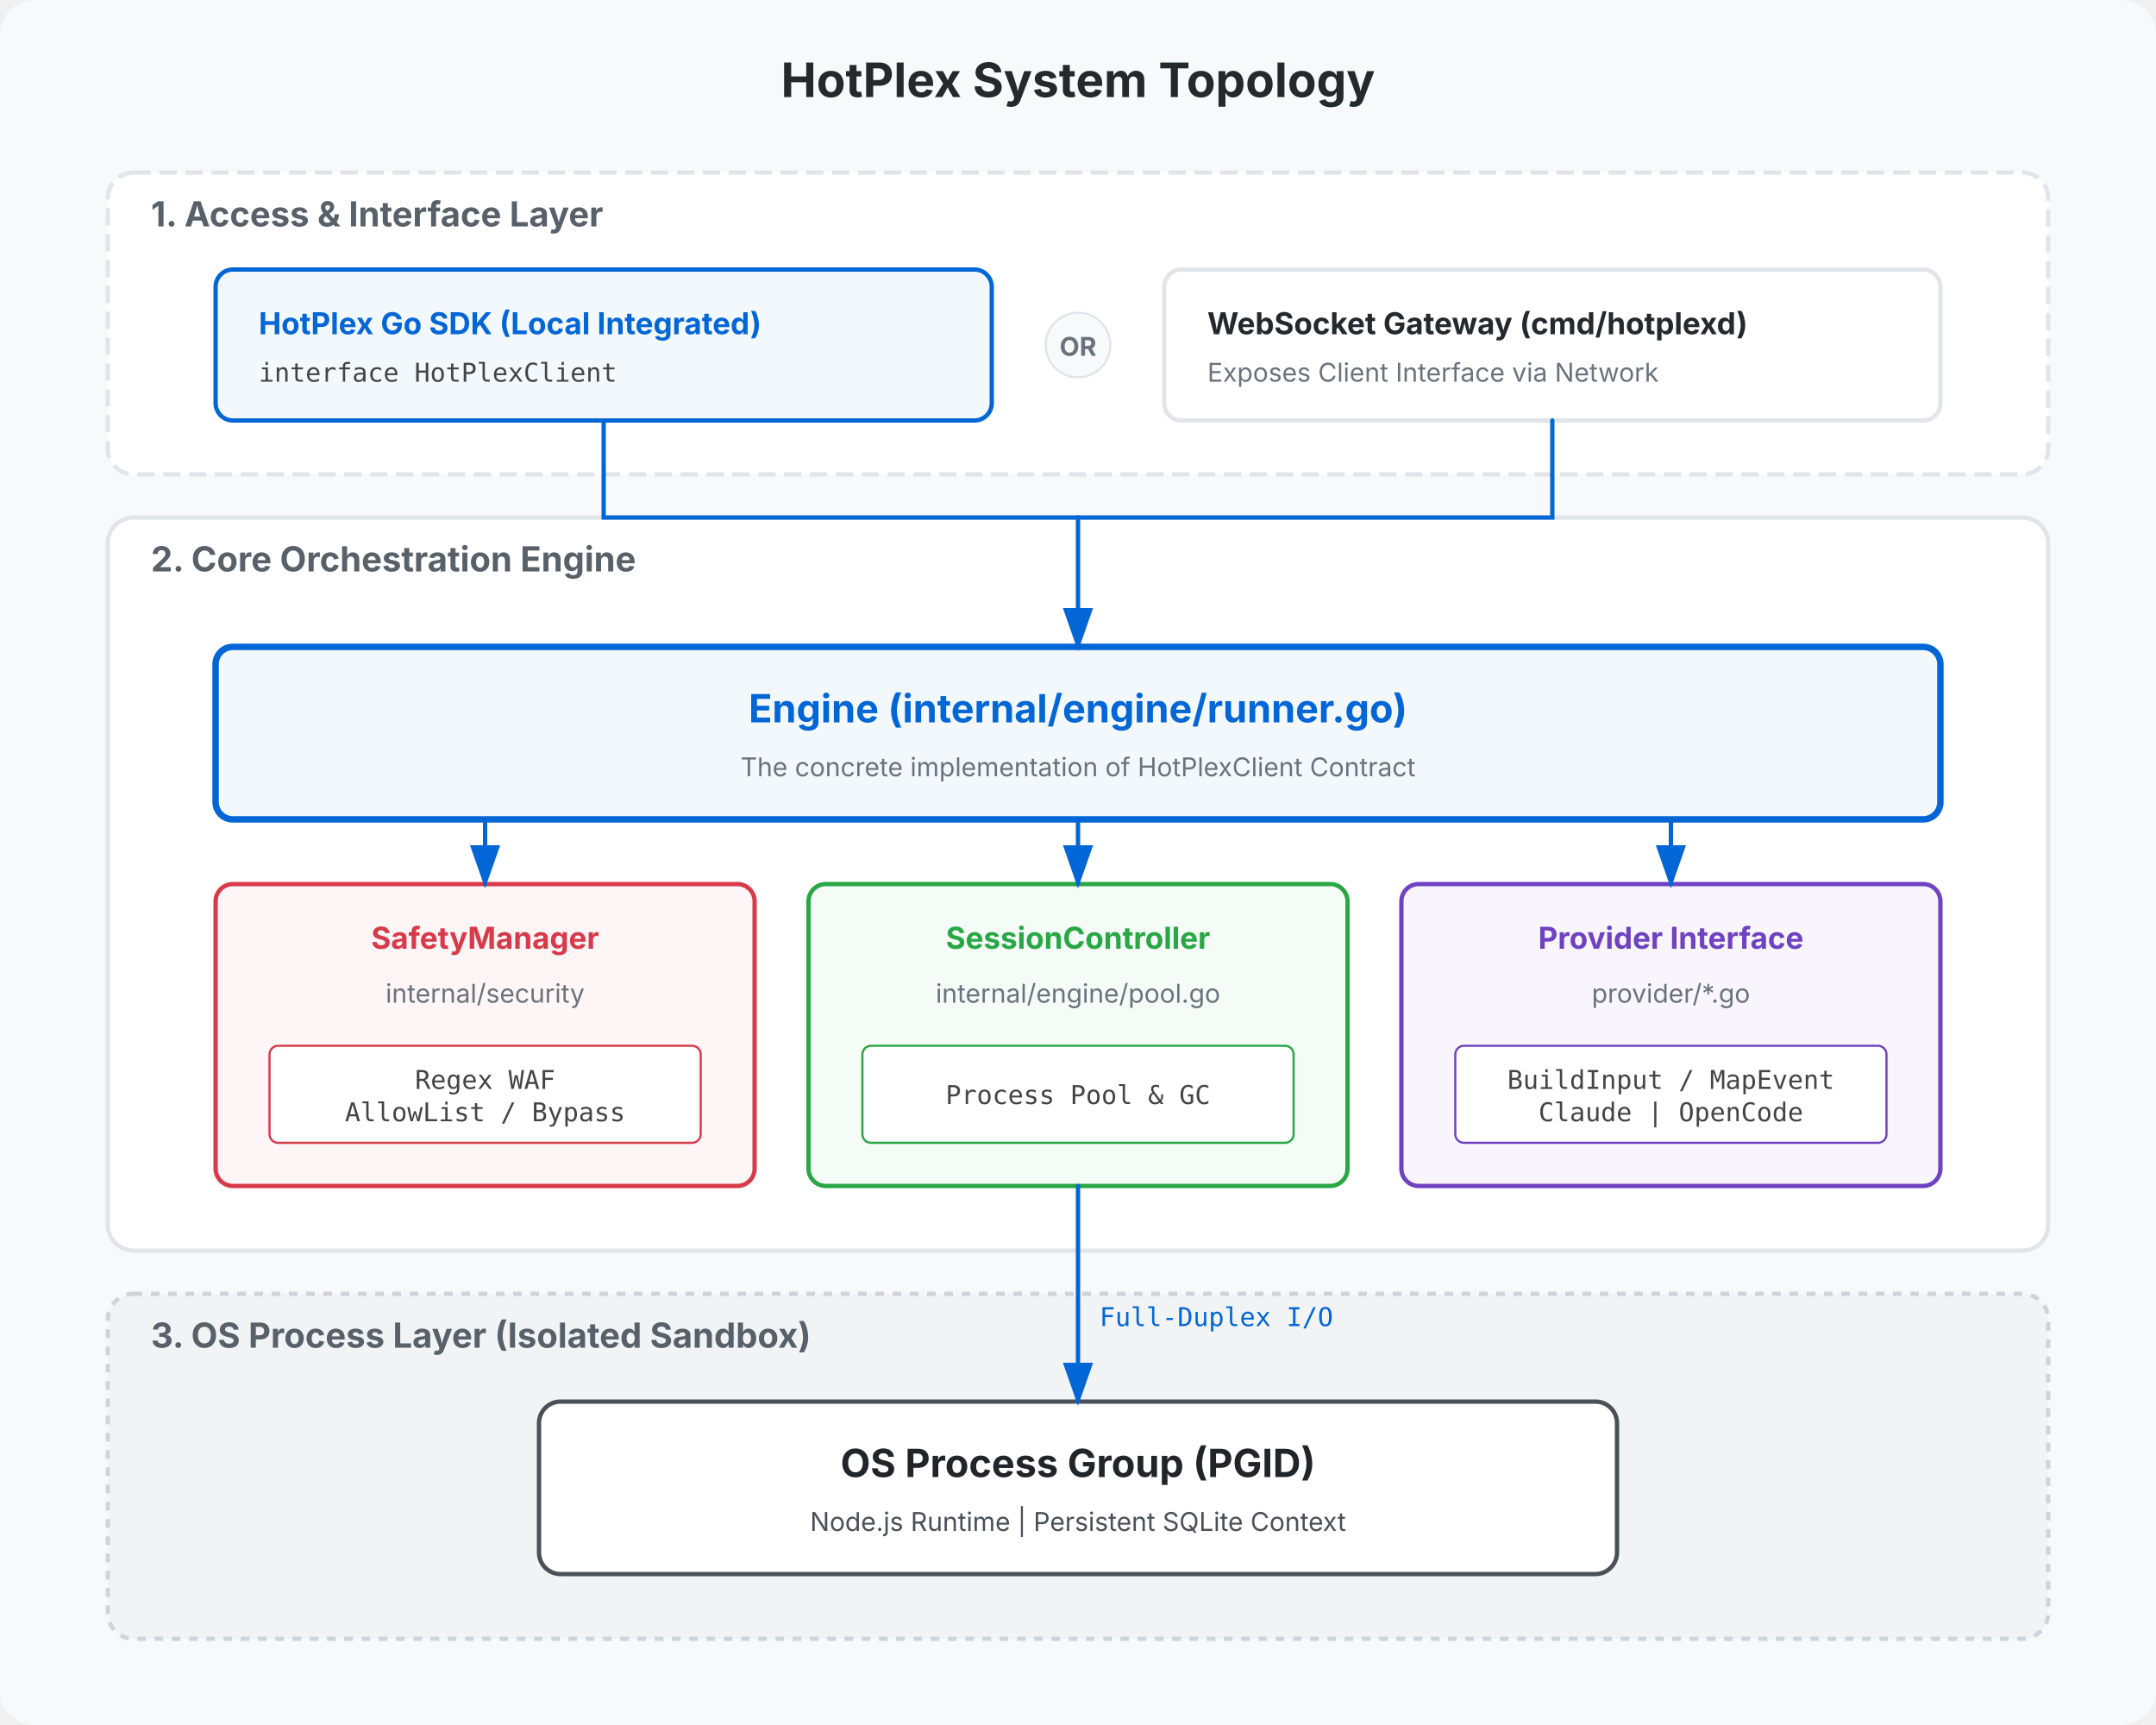
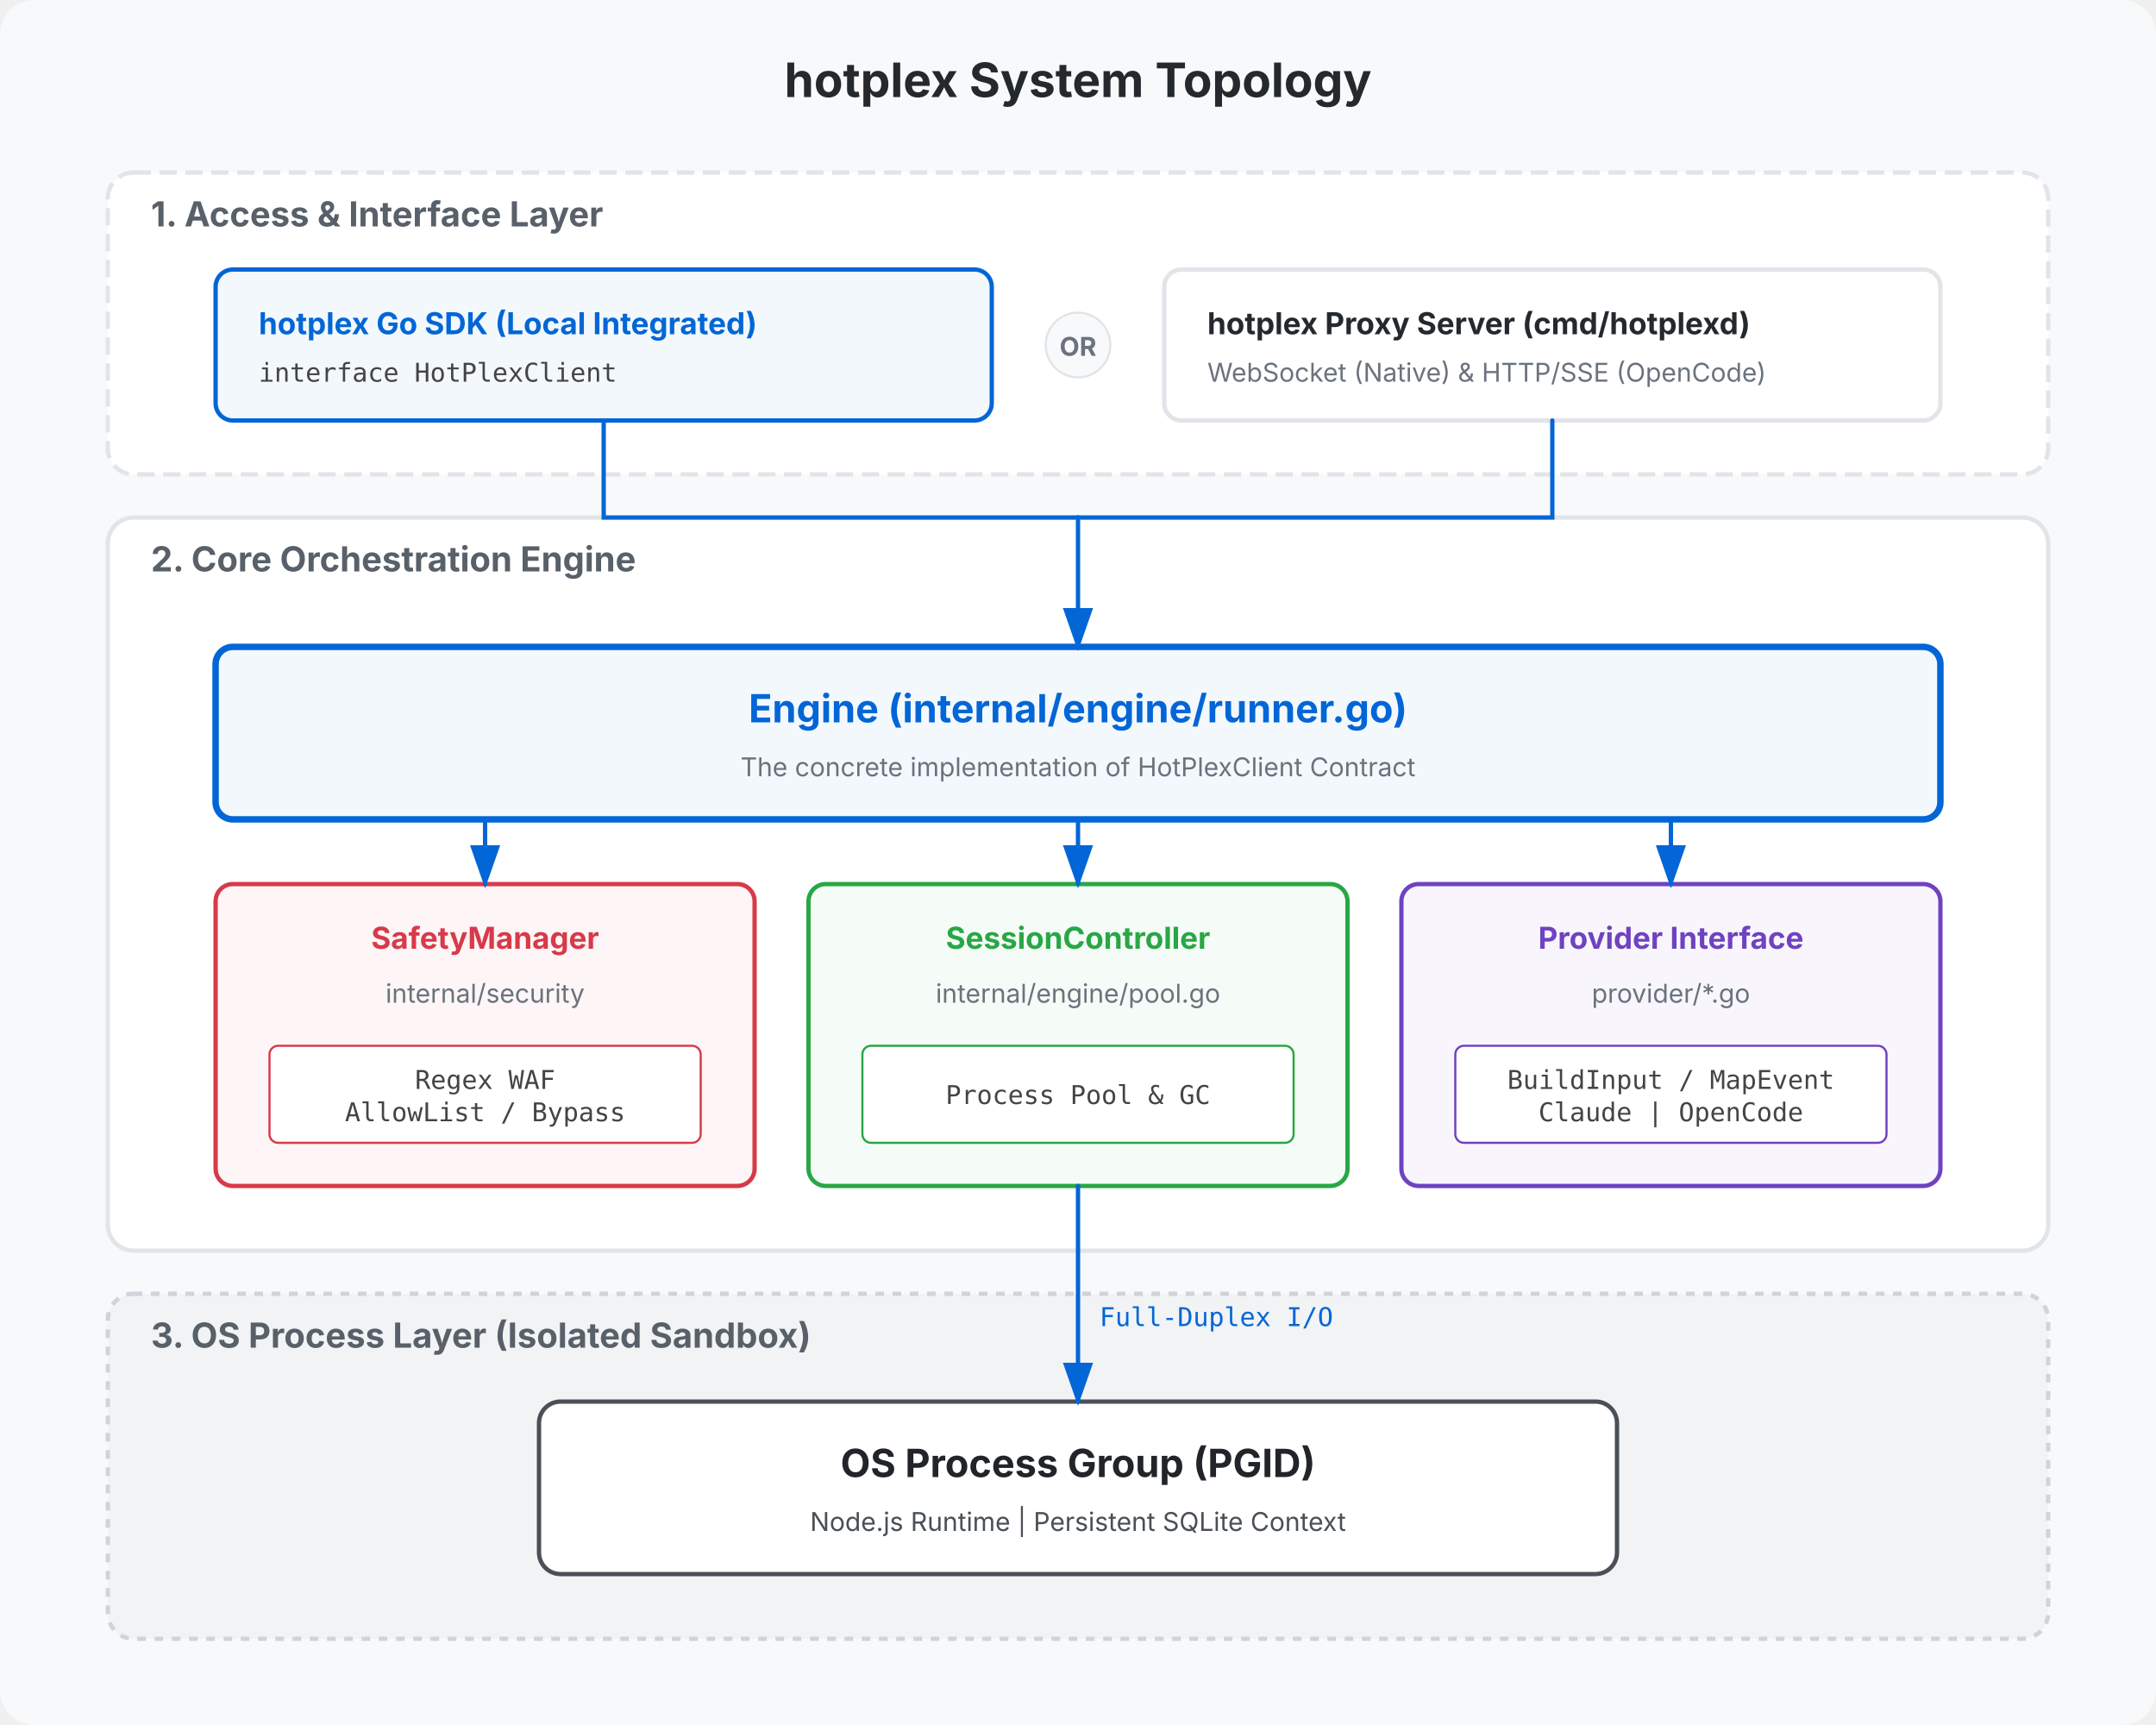
<svg xmlns="http://www.w3.org/2000/svg" viewBox="0 0 1000 800" width="1000" height="800">
  <defs>
    <style>
      .bg { fill: #f8f9fa; }
      .layer-bg { fill: #fff; stroke: #e1e4e8; stroke-width: 2; }
      .layer-sandbox { fill: #f1f3f5; stroke: #cfd4da; stroke-width: 2; stroke-dasharray: 4; }
      .box { rx: 8; fill: #fff; stroke-width: 2; stroke: #e1e4e8; }
      .box-accent { fill: rgba(3, 102, 214, 0.05); stroke: #0366d6; stroke-width: 2; rx: 8; }
      .box-success { fill: rgba(40, 167, 69, 0.05); stroke: #28a745; stroke-width: 2; rx: 8; }
      .box-warning { fill: rgba(215, 58, 73, 0.05); stroke: #d73a49; stroke-width: 2; rx: 8; }
      .box-purple { fill: rgba(111, 66, 193, 0.05); stroke: #6f42c1; stroke-width: 2; rx: 8; }
      
      .text-title { font-family: -apple-system, BlinkMacSystemFont, "Segoe UI", sans-serif; font-weight: bold; font-size: 22px; fill: #24292e; }
      .text-layer { font-family: -apple-system, sans-serif; font-weight: bold; font-size: 16px; fill: #586069; }
      .text-label { font-family: -apple-system, sans-serif; font-weight: bold; font-size: 14px; fill: #24292e; }
      .text-sub { font-family: -apple-system, sans-serif; font-size: 12px; fill: #6a737d; }
      .text-code { font-family: monospace; font-size: 12px; fill: #444; }
      
      .arrow { fill: none; stroke: #0366d6; stroke-width: 2; stroke-linecap: round; }
    </style>
    <marker id="arrowhead" markerWidth="10" markerHeight="7" refX="9" refY="3.5" orient="auto">
      <polygon points="0 0, 10 3.5, 0 7" fill="#0366d6" />
    </marker>
  </defs>
  <rect width="100%" height="100%" class="bg" rx="16" />
-   <text x="500" y="45" text-anchor="middle" class="text-title">HotPlex System Topology</text>
+   <text x="500" y="45" text-anchor="middle" class="text-title">hotplex System Topology</text>
  <rect x="50" y="80" width="900" height="140" rx="12" class="layer-bg" style="stroke-dasharray: 8 4;" />
  <text x="70" y="105" class="text-layer">1. Access &amp; Interface Layer</text>
  <g transform="translate(100, 125)">
    <rect width="360" height="70" rx="8" class="box-accent" />
-     <text x="20" y="30" class="text-label" style="fill:#0366d6">HotPlex Go SDK (Local Integrated)</text>
+     <text x="20" y="30" class="text-label" style="fill:#0366d6">hotplex Go SDK (Local Integrated)</text>
    <text x="20" y="52" class="text-code">interface HotPlexClient</text>
  </g>
  <g transform="translate(540, 125)">
    <rect width="360" height="70" rx="8" class="box" />
-     <text x="20" y="30" class="text-label">WebSocket Gateway (cmd/hotplexd)</text>
-     <text x="20" y="52" class="text-sub">Exposes Client Interface via Network</text>
+     <text x="20" y="30" class="text-label">hotplex Proxy Server (cmd/hotplexd)</text>
+     <text x="20" y="52" class="text-sub">WebSocket (Native) &amp; HTTP/SSE (OpenCode)</text>
  </g>
  <circle cx="500" cy="160" r="15" fill="#f8f9fa" stroke="#e1e4e8" />
  <text x="500" y="165" text-anchor="middle" class="text-sub" style="font-weight:bold;">OR</text>
  <rect x="50" y="240" width="900" height="340" rx="12" class="layer-bg" />
  <text x="70" y="265" class="text-layer">2. Core Orchestration Engine</text>
  <g transform="translate(100, 300)">
    <rect width="800" height="80" rx="8" class="box-accent" style="stroke-width: 3;" />
    <text x="400" y="35" text-anchor="middle" class="text-title" style="font-size: 18px; fill:#0366d6">Engine (internal/engine/runner.go)</text>
    <text x="400" y="60" text-anchor="middle" class="text-sub">The concrete implementation of HotPlexClient Contract</text>
  </g>
  <g transform="translate(100, 410)">
    <rect width="250" height="140" rx="8" class="box-warning" />
    <text x="125" y="30" text-anchor="middle" class="text-label" style="fill:#d73a49">SafetyManager</text>
    <text x="125" y="55" text-anchor="middle" class="text-sub">internal/security</text>
    <rect x="25" y="75" width="200" height="45" rx="4" fill="#fff" stroke="#d73a49" stroke-width="1" />
    <text x="125" y="95" text-anchor="middle" class="text-code">Regex WAF</text>
    <text x="125" y="110" text-anchor="middle" class="text-code">AllowList / Bypass</text>
  </g>
  <g transform="translate(375, 410)">
    <rect width="250" height="140" rx="8" class="box-success" />
    <text x="125" y="30" text-anchor="middle" class="text-label" style="fill:#28a745">SessionController</text>
    <text x="125" y="55" text-anchor="middle" class="text-sub">internal/engine/pool.go</text>
    <rect x="25" y="75" width="200" height="45" rx="4" fill="#fff" stroke="#28a745" stroke-width="1" />
    <text x="125" y="102" text-anchor="middle" class="text-code">Process Pool &amp; GC</text>
  </g>
  <g transform="translate(650, 410)">
    <rect width="250" height="140" rx="8" class="box-purple" />
    <text x="125" y="30" text-anchor="middle" class="text-label" style="fill:#6f42c1">Provider Interface</text>
    <text x="125" y="55" text-anchor="middle" class="text-sub">provider/*.go</text>
    <rect x="25" y="75" width="200" height="45" rx="4" fill="#fff" stroke="#6f42c1" stroke-width="1" />
    <text x="125" y="95" text-anchor="middle" class="text-code">BuildInput / MapEvent</text>
    <text x="125" y="110" text-anchor="middle" class="text-code">Claude | OpenCode</text>
  </g>
  <rect x="50" y="600" width="900" height="160" rx="12" class="layer-sandbox" />
  <text x="70" y="625" class="text-layer">3. OS Process Layer (Isolated Sandbox)</text>
  <g transform="translate(250, 650)">
    <rect width="500" height="80" rx="10" fill="#fff" stroke="#495057" stroke-width="2" />
    <text x="250" y="35" text-anchor="middle" class="text-title" style="fill:#212529; font-size: 18px;">OS Process Group (PGID)</text>
    <text x="250" y="60" text-anchor="middle" class="text-sub" style="fill:#495057;">Node.js Runtime | Persistent SQLite Context</text>
  </g>
  <path d="M 280 195 L 280 240 L 500 240" class="arrow" />
  <path d="M 720 195 L 720 240 L 500 240" class="arrow" />
  <path d="M 500 240 L 500 300" class="arrow" marker-end="url(#arrowhead)" />
  <path d="M 225 380 L 225 410" class="arrow" marker-end="url(#arrowhead)" />
  <path d="M 500 380 L 500 410" class="arrow" marker-end="url(#arrowhead)" />
  <path d="M 775 380 L 775 410" class="arrow" marker-end="url(#arrowhead)" />
  <path d="M 500 550 L 500 650" class="arrow" marker-end="url(#arrowhead)" />
  <text x="510" y="615" class="text-code" style="fill:#0366d6">Full-Duplex I/O</text>
</svg>
